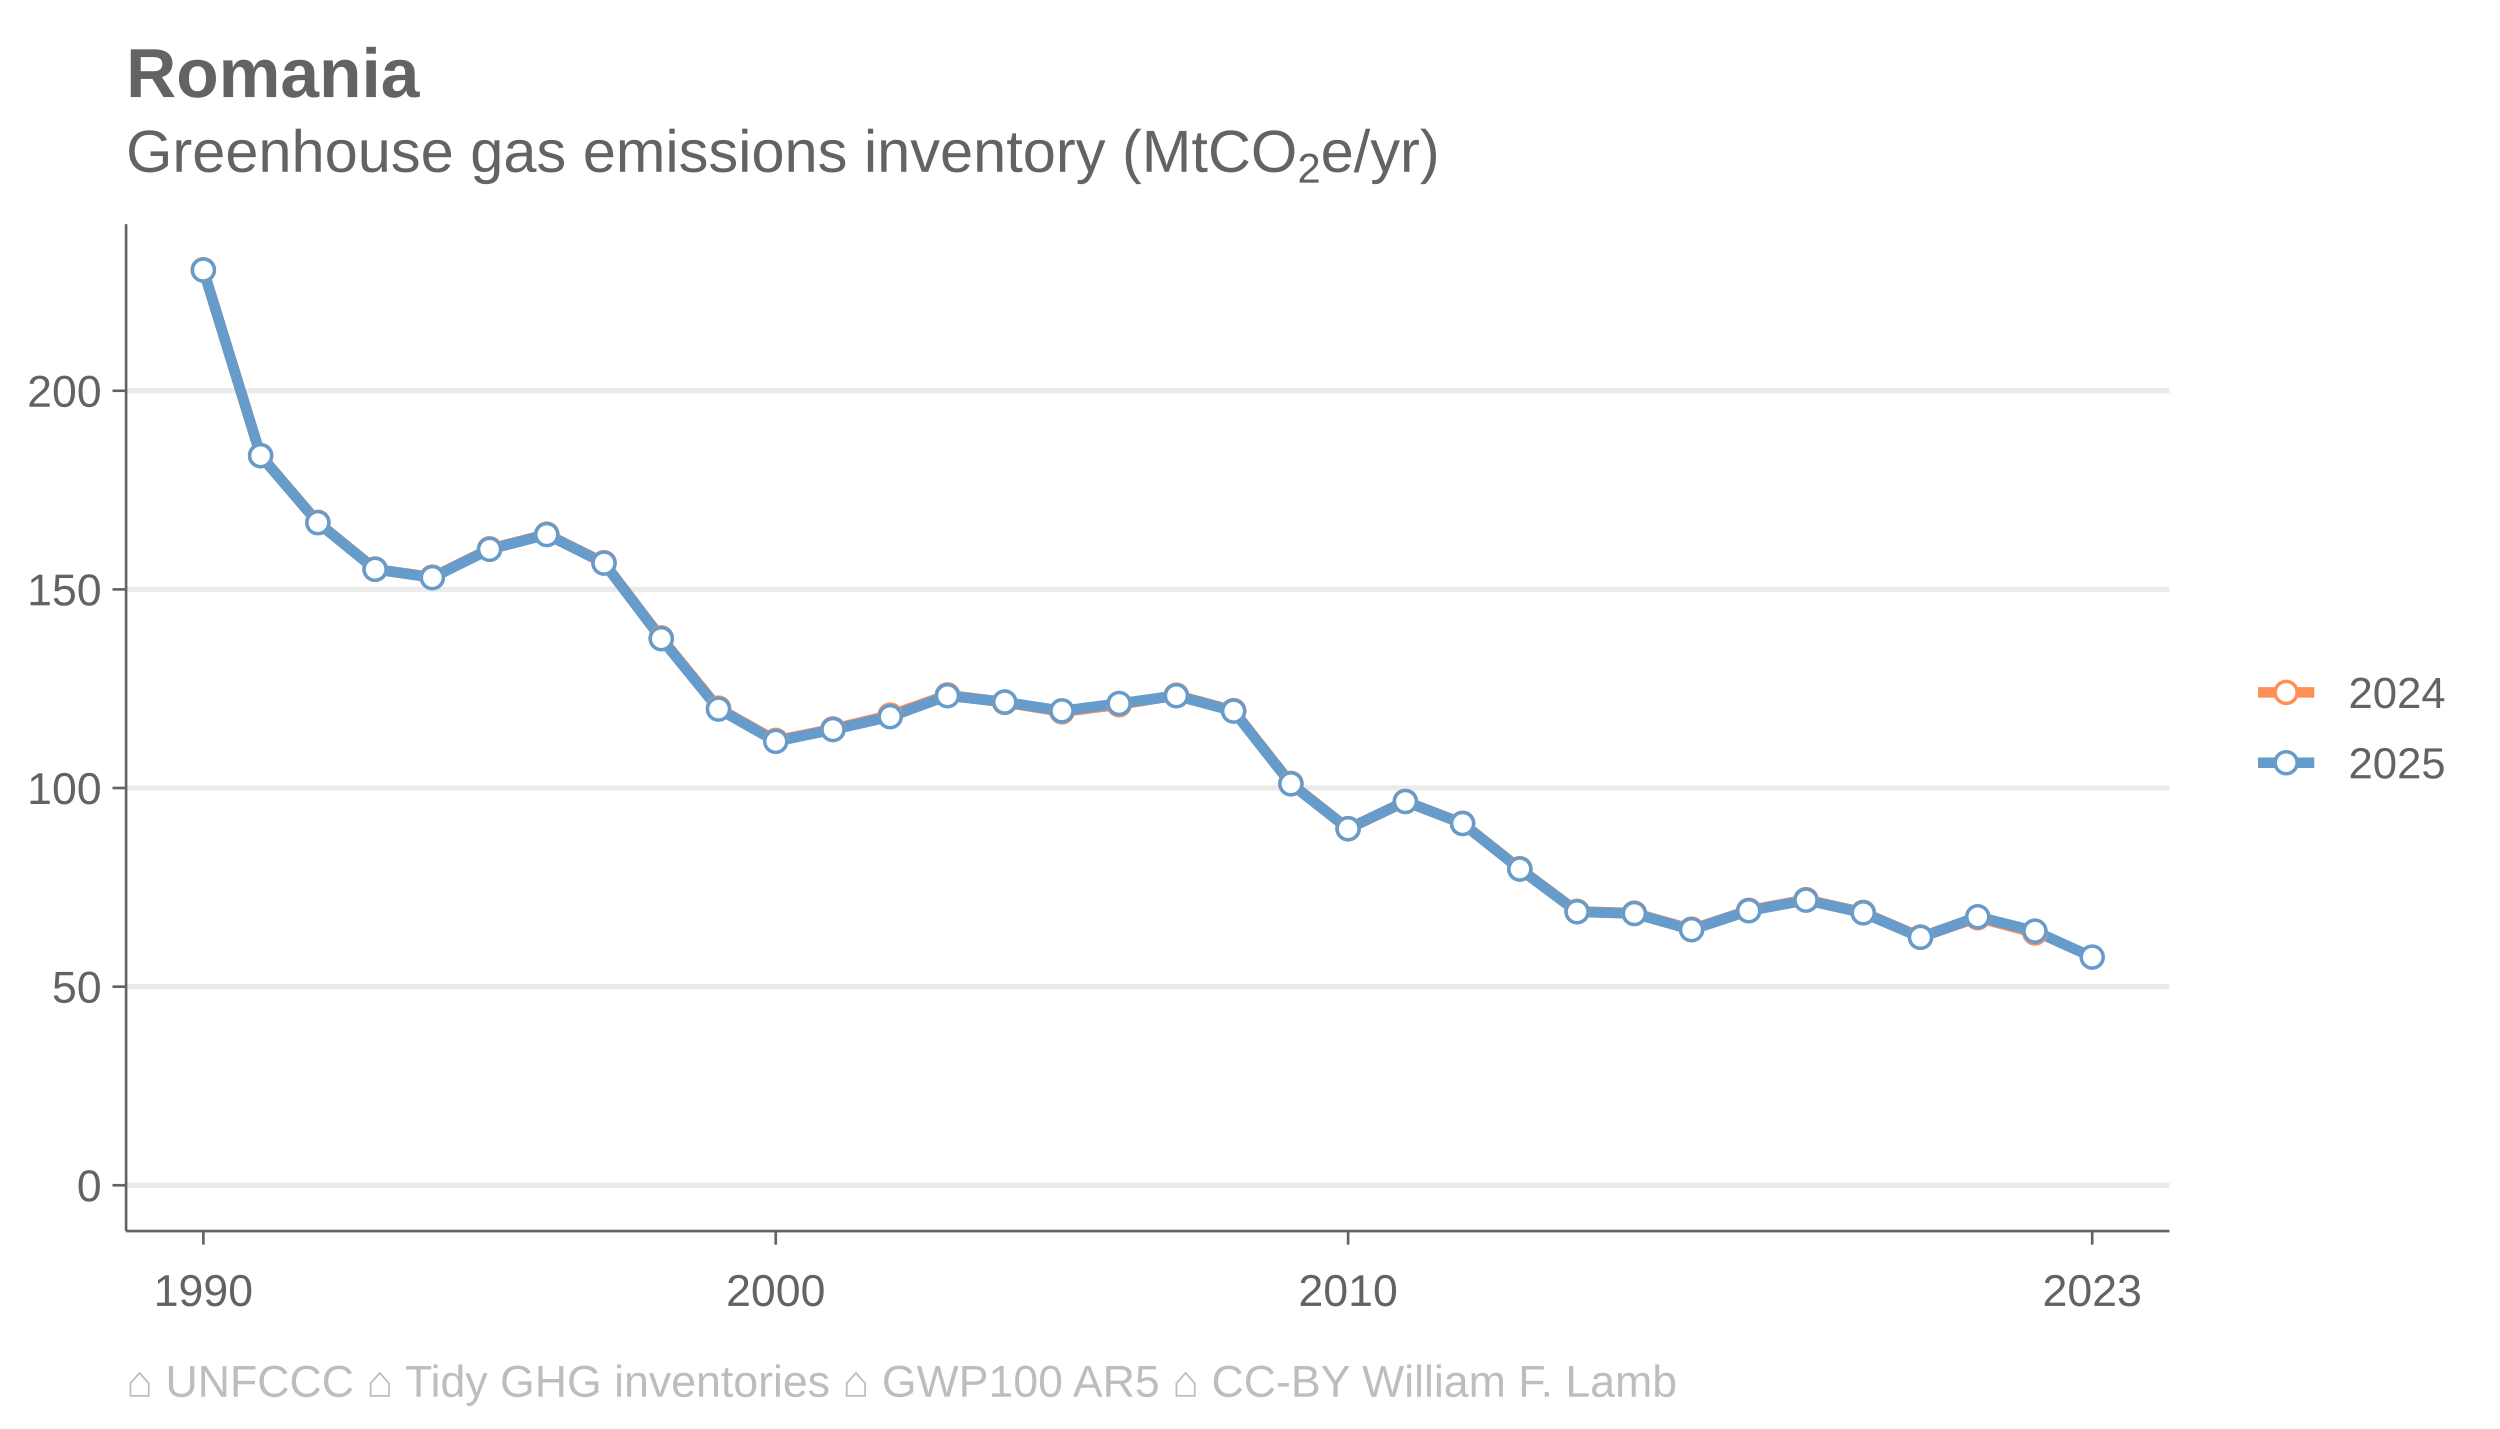
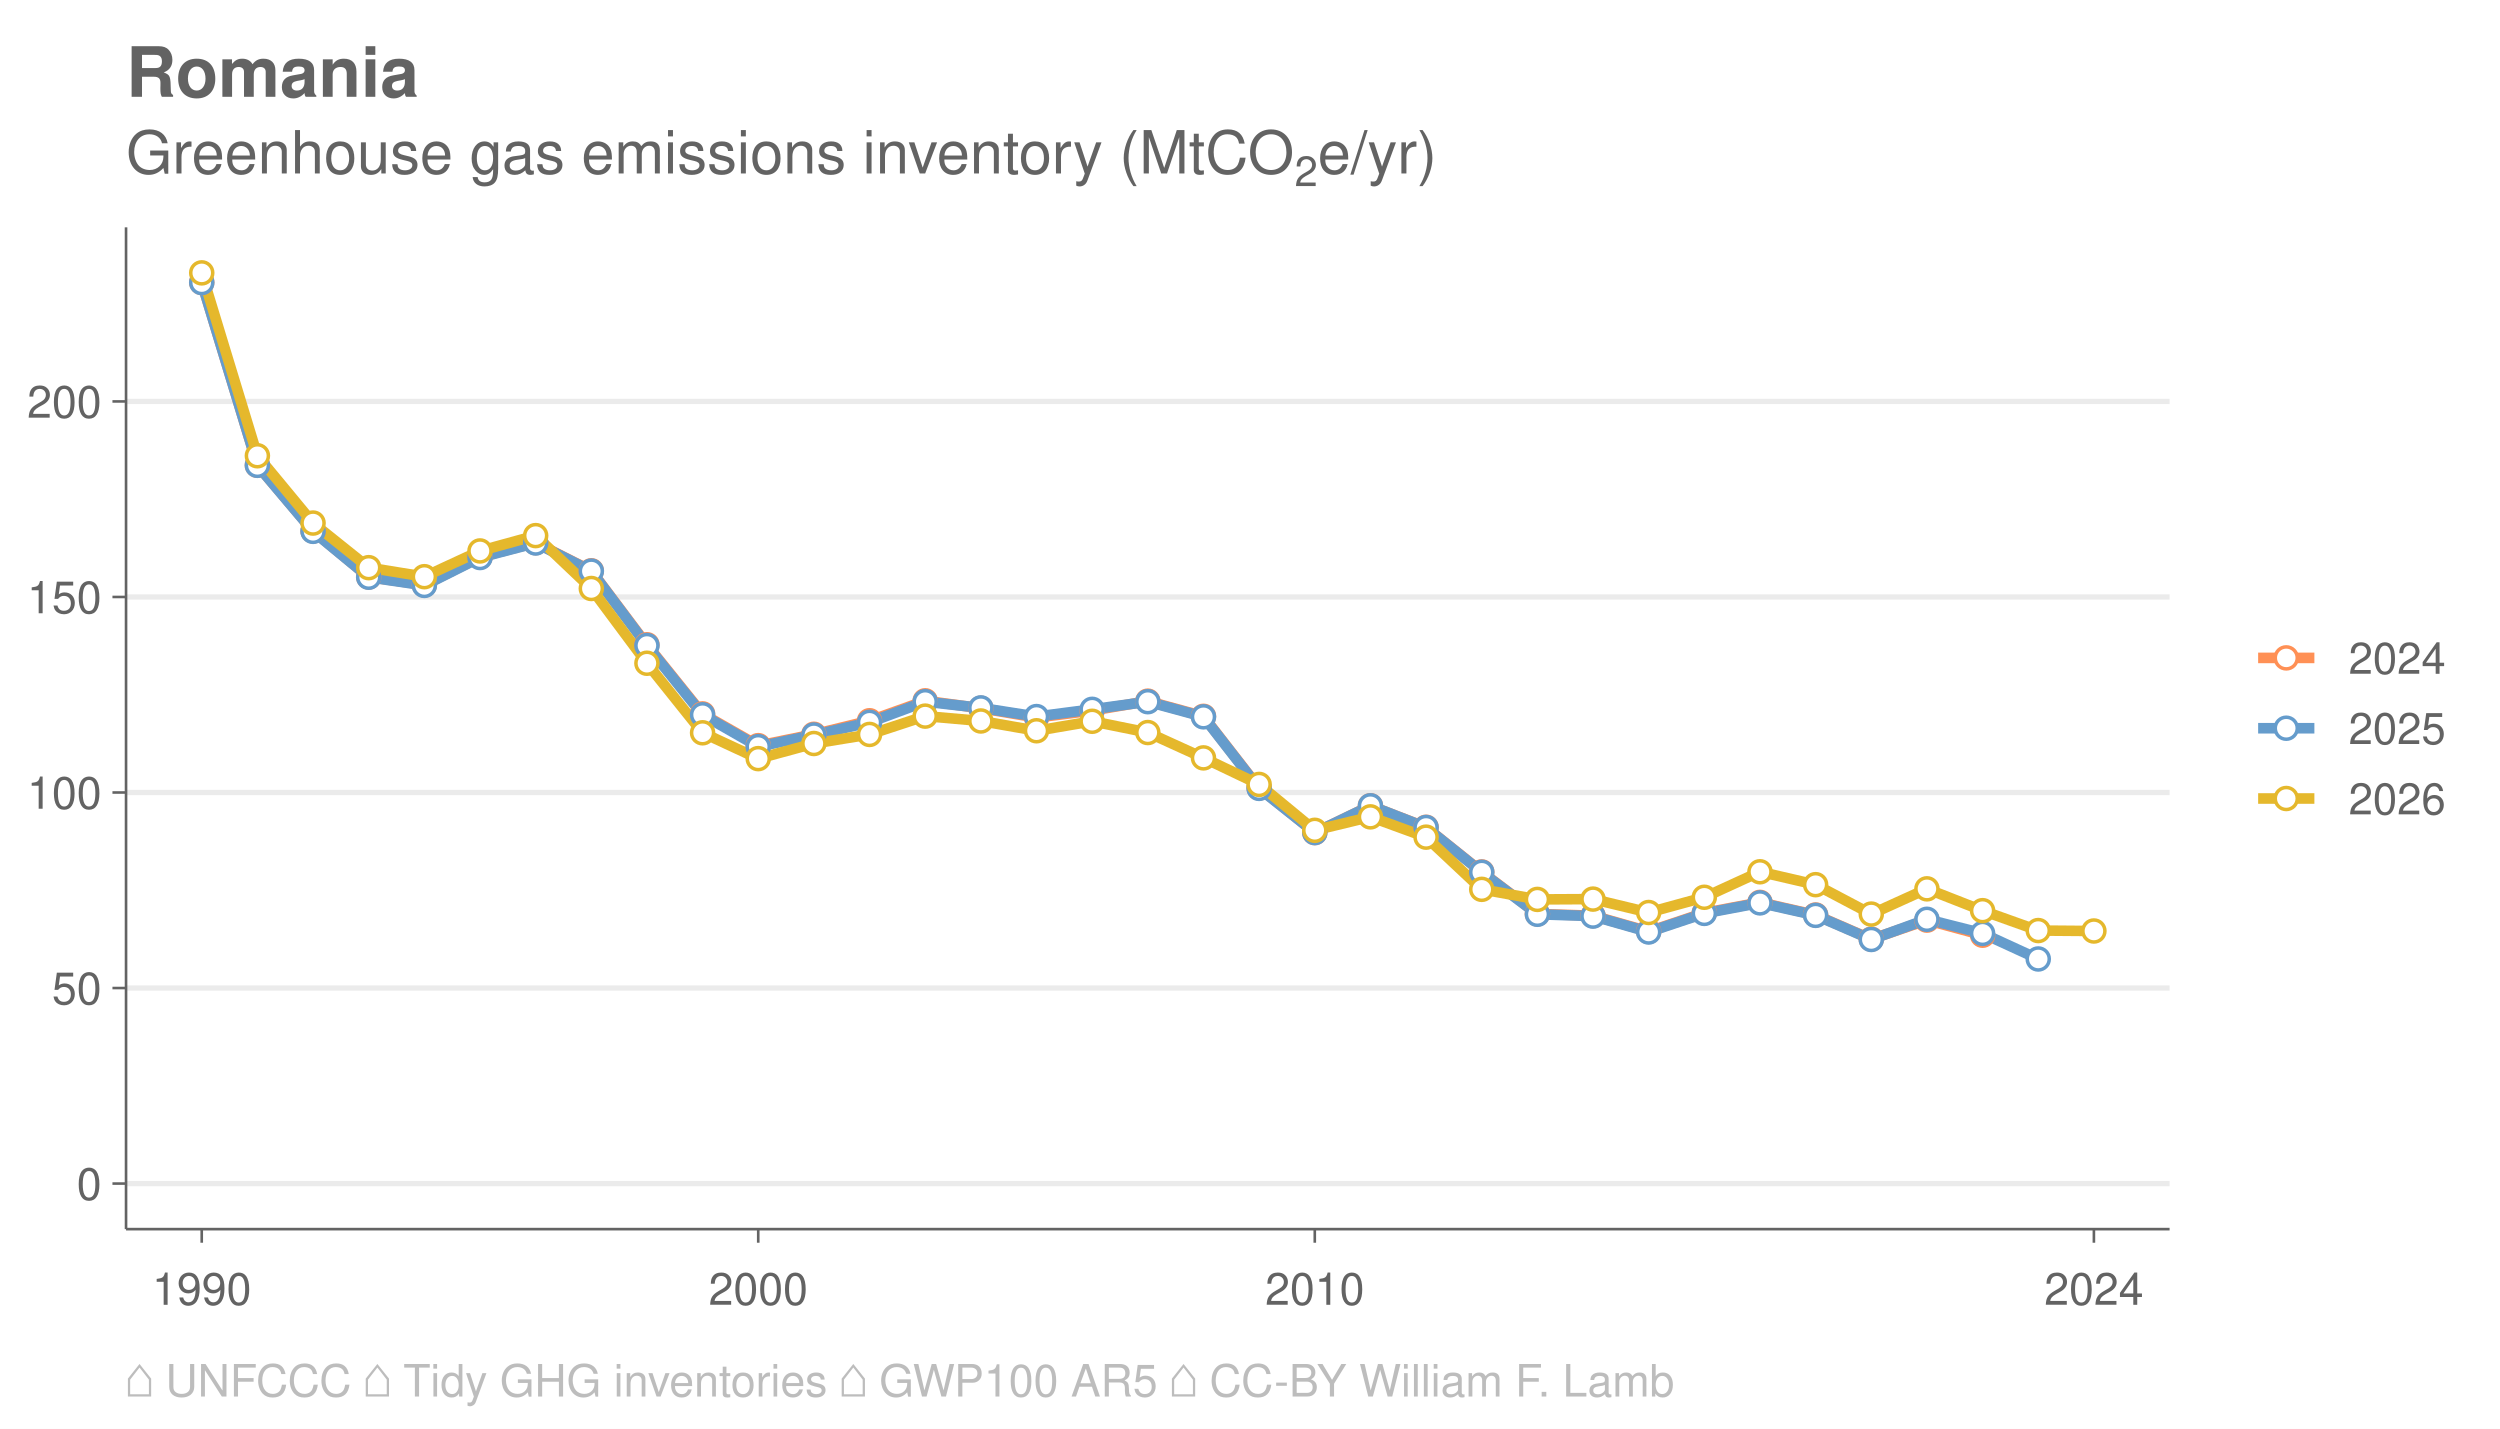
- <svg xmlns="http://www.w3.org/2000/svg" class="svglite" width="504.00pt" height="288.00pt" viewBox="0 0 504.00 288.00">
-   <defs>
-     <style type="text/css">
+ <svg xmlns="http://www.w3.org/2000/svg" width="504.00pt" height="288.00pt" viewBox="0 0 504.00 288.00">
+   <g class="svglite">
+     <defs>
+       <style type="text/css">
    .svglite line, .svglite polyline, .svglite polygon, .svglite path, .svglite rect, .svglite circle {
      fill: none;
      stroke: #000000;
      stroke-linecap: round;
      stroke-linejoin: round;
      stroke-miterlimit: 10.00;
    }
    .svglite text {
      white-space: pre;
    }
+     .svglite g.glyphgroup path {
+       fill: inherit;
+       stroke: none;
+     }
  </style>
-   </defs>
-   <rect width="100%" height="100%" style="stroke: none; fill: #FFFFFF;" />
-   <defs>
-     <clipPath id="cpMC4wMHw1MDQuMDB8MC4wMHwyODguMDA=">
-       <rect x="0.00" y="0.00" width="504.00" height="288.00" />
-     </clipPath>
-   </defs>
-   <g clip-path="url(#cpMC4wMHw1MDQuMDB8MC4wMHwyODguMDA=)">
-     <rect x="0" y="0.00" width="504.00" height="288.00" style="stroke-width: 1.07; stroke: #FFFFFF; fill: #FFFFFF;" />
-   </g>
-   <defs>
-     <clipPath id="cpMjUuNDJ8NDM3LjM3fDQ1LjE5fDI0OC4xOA==">
-       <rect x="25.42" y="45.19" width="411.94" height="202.99" />
-     </clipPath>
-   </defs>
-   <g clip-path="url(#cpMjUuNDJ8NDM3LjM3fDQ1LjE5fDI0OC4xOA==)">
-     <polyline points="25.42,238.95 437.37,238.95 " style="stroke-width: 1.07; stroke: #EBEBEB; stroke-linecap: butt;" />
-     <polyline points="25.42,198.91 437.37,198.91 " style="stroke-width: 1.07; stroke: #EBEBEB; stroke-linecap: butt;" />
-     <polyline points="25.42,158.86 437.37,158.86 " style="stroke-width: 1.07; stroke: #EBEBEB; stroke-linecap: butt;" />
-     <polyline points="25.42,118.82 437.37,118.82 " style="stroke-width: 1.07; stroke: #EBEBEB; stroke-linecap: butt;" />
-     <polyline points="25.42,78.78 437.37,78.78 " style="stroke-width: 1.07; stroke: #EBEBEB; stroke-linecap: butt;" />
-     <polyline points="41.00,54.41 52.54,91.84 64.08,105.31 75.62,114.73 87.16,116.35 98.70,110.64 110.23,107.69 121.77,113.45 133.31,128.60 144.85,142.76 156.39,149.26 167.93,146.94 179.47,144.16 191.01,140.08 202.55,141.60 214.09,143.51 225.62,142.08 237.16,140.15 248.70,143.25 260.24,157.93 271.78,167.07 283.32,161.58 294.86,165.98 306.40,175.13 317.94,183.73 329.48,184.08 341.02,187.32 352.55,183.51 364.09,181.36 375.63,183.94 387.17,188.90 398.71,185.00 410.25,188.09 " style="stroke-width: 2.13; stroke: #FF9055; stroke-linecap: butt;" />
-     <polyline points="41.00,54.43 52.54,91.86 64.08,105.37 75.62,114.77 87.16,116.45 98.70,110.74 110.23,107.77 121.77,113.52 133.31,128.76 144.85,142.95 156.39,149.46 167.93,147.08 179.47,144.49 191.01,140.26 202.55,141.53 214.09,143.31 225.62,141.82 237.16,140.26 248.70,143.36 260.24,158.02 271.78,167.07 283.32,161.58 294.86,166.02 306.40,175.20 317.94,183.81 329.48,184.18 341.02,187.43 352.55,183.61 364.09,181.47 375.63,184.03 387.17,188.97 398.71,184.82 410.25,187.71 421.79,192.95 " style="stroke-width: 2.13; stroke: #659CCC; stroke-linecap: butt;" />
-     <circle cx="41.00" cy="54.41" r="2.22" style="stroke-width: 0.71; stroke: #FF9055; fill: #FFFFFF;" />
-     <circle cx="41.00" cy="54.43" r="2.22" style="stroke-width: 0.71; stroke: #659CCC; fill: #FFFFFF;" />
-     <circle cx="52.54" cy="91.84" r="2.22" style="stroke-width: 0.71; stroke: #FF9055; fill: #FFFFFF;" />
-     <circle cx="52.54" cy="91.86" r="2.22" style="stroke-width: 0.71; stroke: #659CCC; fill: #FFFFFF;" />
-     <circle cx="64.08" cy="105.31" r="2.22" style="stroke-width: 0.71; stroke: #FF9055; fill: #FFFFFF;" />
-     <circle cx="64.08" cy="105.37" r="2.22" style="stroke-width: 0.71; stroke: #659CCC; fill: #FFFFFF;" />
-     <circle cx="75.62" cy="114.73" r="2.22" style="stroke-width: 0.71; stroke: #FF9055; fill: #FFFFFF;" />
-     <circle cx="75.62" cy="114.77" r="2.22" style="stroke-width: 0.71; stroke: #659CCC; fill: #FFFFFF;" />
-     <circle cx="87.16" cy="116.35" r="2.22" style="stroke-width: 0.71; stroke: #FF9055; fill: #FFFFFF;" />
-     <circle cx="87.16" cy="116.45" r="2.22" style="stroke-width: 0.71; stroke: #659CCC; fill: #FFFFFF;" />
-     <circle cx="98.70" cy="110.64" r="2.22" style="stroke-width: 0.71; stroke: #FF9055; fill: #FFFFFF;" />
-     <circle cx="98.70" cy="110.74" r="2.22" style="stroke-width: 0.71; stroke: #659CCC; fill: #FFFFFF;" />
-     <circle cx="110.23" cy="107.69" r="2.22" style="stroke-width: 0.71; stroke: #FF9055; fill: #FFFFFF;" />
-     <circle cx="110.23" cy="107.77" r="2.22" style="stroke-width: 0.71; stroke: #659CCC; fill: #FFFFFF;" />
-     <circle cx="121.77" cy="113.45" r="2.22" style="stroke-width: 0.71; stroke: #FF9055; fill: #FFFFFF;" />
-     <circle cx="121.77" cy="113.52" r="2.22" style="stroke-width: 0.71; stroke: #659CCC; fill: #FFFFFF;" />
-     <circle cx="133.31" cy="128.60" r="2.22" style="stroke-width: 0.71; stroke: #FF9055; fill: #FFFFFF;" />
-     <circle cx="133.31" cy="128.76" r="2.22" style="stroke-width: 0.71; stroke: #659CCC; fill: #FFFFFF;" />
-     <circle cx="144.85" cy="142.76" r="2.22" style="stroke-width: 0.71; stroke: #FF9055; fill: #FFFFFF;" />
-     <circle cx="144.85" cy="142.95" r="2.22" style="stroke-width: 0.71; stroke: #659CCC; fill: #FFFFFF;" />
-     <circle cx="156.39" cy="149.26" r="2.22" style="stroke-width: 0.71; stroke: #FF9055; fill: #FFFFFF;" />
-     <circle cx="156.39" cy="149.46" r="2.22" style="stroke-width: 0.71; stroke: #659CCC; fill: #FFFFFF;" />
-     <circle cx="167.93" cy="146.94" r="2.22" style="stroke-width: 0.71; stroke: #FF9055; fill: #FFFFFF;" />
-     <circle cx="167.93" cy="147.08" r="2.22" style="stroke-width: 0.71; stroke: #659CCC; fill: #FFFFFF;" />
-     <circle cx="179.47" cy="144.16" r="2.22" style="stroke-width: 0.71; stroke: #FF9055; fill: #FFFFFF;" />
-     <circle cx="179.47" cy="144.49" r="2.22" style="stroke-width: 0.71; stroke: #659CCC; fill: #FFFFFF;" />
-     <circle cx="191.01" cy="140.08" r="2.22" style="stroke-width: 0.71; stroke: #FF9055; fill: #FFFFFF;" />
-     <circle cx="191.01" cy="140.26" r="2.22" style="stroke-width: 0.71; stroke: #659CCC; fill: #FFFFFF;" />
-     <circle cx="202.55" cy="141.60" r="2.22" style="stroke-width: 0.71; stroke: #FF9055; fill: #FFFFFF;" />
-     <circle cx="202.55" cy="141.53" r="2.22" style="stroke-width: 0.71; stroke: #659CCC; fill: #FFFFFF;" />
-     <circle cx="214.09" cy="143.51" r="2.22" style="stroke-width: 0.71; stroke: #FF9055; fill: #FFFFFF;" />
-     <circle cx="214.09" cy="143.31" r="2.22" style="stroke-width: 0.71; stroke: #659CCC; fill: #FFFFFF;" />
-     <circle cx="225.62" cy="142.08" r="2.22" style="stroke-width: 0.71; stroke: #FF9055; fill: #FFFFFF;" />
-     <circle cx="225.62" cy="141.82" r="2.22" style="stroke-width: 0.71; stroke: #659CCC; fill: #FFFFFF;" />
-     <circle cx="237.16" cy="140.15" r="2.22" style="stroke-width: 0.71; stroke: #FF9055; fill: #FFFFFF;" />
-     <circle cx="237.16" cy="140.26" r="2.22" style="stroke-width: 0.71; stroke: #659CCC; fill: #FFFFFF;" />
-     <circle cx="248.70" cy="143.25" r="2.22" style="stroke-width: 0.71; stroke: #FF9055; fill: #FFFFFF;" />
-     <circle cx="248.70" cy="143.36" r="2.22" style="stroke-width: 0.71; stroke: #659CCC; fill: #FFFFFF;" />
-     <circle cx="260.24" cy="157.93" r="2.22" style="stroke-width: 0.71; stroke: #FF9055; fill: #FFFFFF;" />
-     <circle cx="260.24" cy="158.02" r="2.22" style="stroke-width: 0.71; stroke: #659CCC; fill: #FFFFFF;" />
-     <circle cx="271.78" cy="167.07" r="2.22" style="stroke-width: 0.71; stroke: #FF9055; fill: #FFFFFF;" />
-     <circle cx="271.78" cy="167.07" r="2.22" style="stroke-width: 0.71; stroke: #659CCC; fill: #FFFFFF;" />
-     <circle cx="283.32" cy="161.58" r="2.22" style="stroke-width: 0.71; stroke: #FF9055; fill: #FFFFFF;" />
-     <circle cx="283.32" cy="161.58" r="2.22" style="stroke-width: 0.71; stroke: #659CCC; fill: #FFFFFF;" />
-     <circle cx="294.86" cy="165.98" r="2.22" style="stroke-width: 0.71; stroke: #FF9055; fill: #FFFFFF;" />
-     <circle cx="294.86" cy="166.02" r="2.22" style="stroke-width: 0.71; stroke: #659CCC; fill: #FFFFFF;" />
-     <circle cx="306.40" cy="175.13" r="2.22" style="stroke-width: 0.71; stroke: #FF9055; fill: #FFFFFF;" />
-     <circle cx="306.40" cy="175.20" r="2.22" style="stroke-width: 0.71; stroke: #659CCC; fill: #FFFFFF;" />
-     <circle cx="317.94" cy="183.73" r="2.22" style="stroke-width: 0.71; stroke: #FF9055; fill: #FFFFFF;" />
-     <circle cx="317.94" cy="183.81" r="2.22" style="stroke-width: 0.71; stroke: #659CCC; fill: #FFFFFF;" />
-     <circle cx="329.48" cy="184.08" r="2.22" style="stroke-width: 0.71; stroke: #FF9055; fill: #FFFFFF;" />
-     <circle cx="329.48" cy="184.18" r="2.22" style="stroke-width: 0.71; stroke: #659CCC; fill: #FFFFFF;" />
-     <circle cx="341.02" cy="187.32" r="2.22" style="stroke-width: 0.71; stroke: #FF9055; fill: #FFFFFF;" />
-     <circle cx="341.02" cy="187.43" r="2.22" style="stroke-width: 0.71; stroke: #659CCC; fill: #FFFFFF;" />
-     <circle cx="352.55" cy="183.51" r="2.22" style="stroke-width: 0.71; stroke: #FF9055; fill: #FFFFFF;" />
-     <circle cx="352.55" cy="183.61" r="2.22" style="stroke-width: 0.71; stroke: #659CCC; fill: #FFFFFF;" />
-     <circle cx="364.09" cy="181.36" r="2.22" style="stroke-width: 0.71; stroke: #FF9055; fill: #FFFFFF;" />
-     <circle cx="364.09" cy="181.47" r="2.22" style="stroke-width: 0.71; stroke: #659CCC; fill: #FFFFFF;" />
-     <circle cx="375.63" cy="183.94" r="2.22" style="stroke-width: 0.71; stroke: #FF9055; fill: #FFFFFF;" />
-     <circle cx="375.63" cy="184.03" r="2.22" style="stroke-width: 0.71; stroke: #659CCC; fill: #FFFFFF;" />
-     <circle cx="387.17" cy="188.90" r="2.22" style="stroke-width: 0.71; stroke: #FF9055; fill: #FFFFFF;" />
-     <circle cx="387.17" cy="188.97" r="2.22" style="stroke-width: 0.71; stroke: #659CCC; fill: #FFFFFF;" />
-     <circle cx="398.71" cy="185.00" r="2.22" style="stroke-width: 0.71; stroke: #FF9055; fill: #FFFFFF;" />
-     <circle cx="398.71" cy="184.82" r="2.22" style="stroke-width: 0.71; stroke: #659CCC; fill: #FFFFFF;" />
-     <circle cx="410.25" cy="188.09" r="2.22" style="stroke-width: 0.71; stroke: #FF9055; fill: #FFFFFF;" />
-     <circle cx="410.25" cy="187.71" r="2.22" style="stroke-width: 0.71; stroke: #659CCC; fill: #FFFFFF;" />
-     <circle cx="421.79" cy="192.95" r="2.22" style="stroke-width: 0.71; stroke: #659CCC; fill: #FFFFFF;" />
-   </g>
-   <g clip-path="url(#cpMC4wMHw1MDQuMDB8MC4wMHwyODguMDA=)">
-     <polyline points="25.42,248.18 25.42,45.19 " style="stroke-width: 0.53; stroke: #636363; stroke-linecap: butt;" />
-     <text x="20.49" y="242.17" text-anchor="end" style="font-size: 9.00px;fill: #636363; font-family: &quot;Arial&quot;;" textLength="5.00px" lengthAdjust="spacingAndGlyphs">0</text>
-     <text x="20.49" y="202.13" text-anchor="end" style="font-size: 9.00px;fill: #636363; font-family: &quot;Arial&quot;;" textLength="10.01px" lengthAdjust="spacingAndGlyphs">50</text>
-     <text x="20.49" y="162.08" text-anchor="end" style="font-size: 9.00px;fill: #636363; font-family: &quot;Arial&quot;;" textLength="15.01px" lengthAdjust="spacingAndGlyphs">100</text>
-     <text x="20.49" y="122.04" text-anchor="end" style="font-size: 9.00px;fill: #636363; font-family: &quot;Arial&quot;;" textLength="15.01px" lengthAdjust="spacingAndGlyphs">150</text>
-     <text x="20.49" y="82.00" text-anchor="end" style="font-size: 9.00px;fill: #636363; font-family: &quot;Arial&quot;;" textLength="15.01px" lengthAdjust="spacingAndGlyphs">200</text>
-     <polyline points="22.68,238.95 25.42,238.95 " style="stroke-width: 0.53; stroke: #636363; stroke-linecap: butt;" />
-     <polyline points="22.68,198.91 25.42,198.91 " style="stroke-width: 0.53; stroke: #636363; stroke-linecap: butt;" />
-     <polyline points="22.68,158.86 25.42,158.86 " style="stroke-width: 0.53; stroke: #636363; stroke-linecap: butt;" />
-     <polyline points="22.68,118.82 25.42,118.82 " style="stroke-width: 0.53; stroke: #636363; stroke-linecap: butt;" />
-     <polyline points="22.68,78.78 25.42,78.78 " style="stroke-width: 0.53; stroke: #636363; stroke-linecap: butt;" />
-     <polyline points="25.42,248.18 437.37,248.18 " style="stroke-width: 0.53; stroke: #636363; stroke-linecap: butt;" />
-     <polyline points="41.00,250.92 41.00,248.18 " style="stroke-width: 0.53; stroke: #636363; stroke-linecap: butt;" />
-     <polyline points="156.39,250.92 156.39,248.18 " style="stroke-width: 0.53; stroke: #636363; stroke-linecap: butt;" />
-     <polyline points="271.78,250.92 271.78,248.18 " style="stroke-width: 0.53; stroke: #636363; stroke-linecap: butt;" />
-     <polyline points="421.79,250.92 421.79,248.18 " style="stroke-width: 0.53; stroke: #636363; stroke-linecap: butt;" />
-     <text x="41.00" y="263.28" text-anchor="middle" style="font-size: 9.00px;fill: #636363; font-family: &quot;Arial&quot;;" textLength="20.02px" lengthAdjust="spacingAndGlyphs">1990</text>
-     <text x="156.39" y="263.28" text-anchor="middle" style="font-size: 9.00px;fill: #636363; font-family: &quot;Arial&quot;;" textLength="20.02px" lengthAdjust="spacingAndGlyphs">2000</text>
-     <text x="271.78" y="263.28" text-anchor="middle" style="font-size: 9.00px;fill: #636363; font-family: &quot;Arial&quot;;" textLength="20.02px" lengthAdjust="spacingAndGlyphs">2010</text>
-     <text x="421.79" y="263.28" text-anchor="middle" style="font-size: 9.00px;fill: #636363; font-family: &quot;Arial&quot;;" textLength="20.02px" lengthAdjust="spacingAndGlyphs">2023</text>
-     <rect x="448.32" y="127.03" width="50.20" height="39.31" style="stroke-width: 1.07; stroke: none; fill: #FFFFFF;" />
-     <line x1="455.22" y1="139.59" x2="466.56" y2="139.59" style="stroke-width: 2.13; stroke: #FF9055; stroke-linecap: butt;" />
-     <circle cx="460.89" cy="139.59" r="2.22" style="stroke-width: 0.71; stroke: #FF9055; fill: #FFFFFF;" />
-     <line x1="455.22" y1="153.77" x2="466.56" y2="153.77" style="stroke-width: 2.13; stroke: #659CCC; stroke-linecap: butt;" />
-     <circle cx="460.89" cy="153.77" r="2.22" style="stroke-width: 0.71; stroke: #659CCC; fill: #FFFFFF;" />
-     <text x="473.46" y="142.74" style="font-size: 8.80px;fill: #636363; font-family: &quot;Arial&quot;;" textLength="19.58px" lengthAdjust="spacingAndGlyphs">2024</text>
-     <text x="473.46" y="156.92" style="font-size: 8.80px;fill: #636363; font-family: &quot;Arial&quot;;" textLength="19.58px" lengthAdjust="spacingAndGlyphs">2025</text>
-     <text x="25.42" y="34.64" style="font-size: 12.00px;fill: #636363; font-family: &quot;Arial&quot;;" textLength="236.15px" lengthAdjust="spacingAndGlyphs">Greenhouse gas emissions inventory (MtCO</text>
-     <text x="261.58" y="36.82" style="font-size: 8.40px;fill: #636363; font-family: &quot;Arial&quot;;" textLength="4.67px" lengthAdjust="spacingAndGlyphs">2</text>
-     <text x="266.24" y="34.64" style="font-size: 12.00px;fill: #636363; font-family: &quot;Arial&quot;;" textLength="24.00px" lengthAdjust="spacingAndGlyphs">e/yr)</text>
-     <text x="25.42" y="19.57" style="font-size: 14.00px; font-weight: bold;fill: #636363; font-family: &quot;Arial&quot;;" textLength="59.10px" lengthAdjust="spacingAndGlyphs">Romania</text>
-     <text x="25.42" y="281.58" style="font-size: 9.00px;fill: #BDBDBD; font-family: &quot;Arial&quot;;" textLength="327.62px" lengthAdjust="spacingAndGlyphs">⌂ UNFCCC   ⌂ Tidy GHG inventories   ⌂ GWP100 AR5   ⌂ CC-BY William F. Lamb</text>
+     </defs>
+     <rect width="100%" height="100%" style="stroke: none; fill: #FFFFFF;" />
+     <defs>
+       <clipPath id="cpMC4wMHw1MDQuMDB8MC4wMHwyODguMDA=">
+         <rect x="0.00" y="0.00" width="504.00" height="288.00" />
+       </clipPath>
+     </defs>
+     <g clip-path="url(#cpMC4wMHw1MDQuMDB8MC4wMHwyODguMDA=)">
+       <rect x="0" y="0.00" width="504.00" height="288.00" style="stroke-width: 1.07; stroke: #FFFFFF; fill: #FFFFFF;" />
+     </g>
+     <defs>
+       <clipPath id="cpMjUuNDF8NDM3LjM5fDQ1LjgzfDI0Ny43OQ==">
+         <rect x="25.41" y="45.83" width="411.98" height="201.96" />
+       </clipPath>
+     </defs>
+     <g clip-path="url(#cpMjUuNDF8NDM3LjM5fDQ1LjgzfDI0Ny43OQ==)">
+       <polyline points="25.41,238.61 437.39,238.61 " style="stroke-width: 1.07; stroke: #EBEBEB; stroke-linecap: butt;" />
+       <polyline points="25.41,199.19 437.39,199.19 " style="stroke-width: 1.07; stroke: #EBEBEB; stroke-linecap: butt;" />
+       <polyline points="25.41,159.77 437.39,159.77 " style="stroke-width: 1.07; stroke: #EBEBEB; stroke-linecap: butt;" />
+       <polyline points="25.41,120.35 437.39,120.35 " style="stroke-width: 1.07; stroke: #EBEBEB; stroke-linecap: butt;" />
+       <polyline points="25.41,80.93 437.39,80.93 " style="stroke-width: 1.07; stroke: #EBEBEB; stroke-linecap: butt;" />
+       <polyline points="40.67,56.95 51.89,93.80 63.11,107.05 74.33,116.33 85.55,117.93 96.77,112.30 107.99,109.40 119.21,115.07 130.42,129.98 141.64,143.92 152.86,150.32 164.08,148.03 175.30,145.30 186.52,141.28 197.74,142.78 208.96,144.66 220.18,143.25 231.40,141.35 242.62,144.41 253.84,158.85 265.06,167.85 276.28,162.44 287.50,166.78 298.72,175.78 309.94,184.25 321.15,184.60 332.37,187.79 343.59,184.03 354.81,181.92 366.03,184.46 377.25,189.34 388.47,185.50 399.69,188.54 " style="stroke-width: 2.13; stroke: #FF9055; stroke-linecap: butt;" />
+       <polyline points="40.67,56.97 51.89,93.81 63.11,107.12 74.33,116.37 85.55,118.02 96.77,112.40 107.99,109.47 119.21,115.14 130.42,130.14 141.64,144.10 152.86,150.52 164.08,148.18 175.30,145.62 186.52,141.46 197.74,142.71 208.96,144.46 220.18,143.00 231.40,141.46 242.62,144.51 253.84,158.94 265.06,167.85 276.28,162.45 287.50,166.82 298.72,175.85 309.94,184.32 321.15,184.69 332.37,187.89 343.59,184.14 354.81,182.02 366.03,184.54 377.25,189.40 388.47,185.33 399.69,188.17 410.91,193.33 " style="stroke-width: 2.13; stroke: #659CCC; stroke-linecap: butt;" />
+       <polyline points="40.67,55.01 51.89,91.88 63.11,105.45 74.33,114.44 85.55,116.26 96.77,111.07 107.99,107.98 119.21,118.64 130.42,133.71 141.64,147.73 152.86,152.94 164.08,149.89 175.30,148.06 186.52,144.37 197.74,145.35 208.96,147.32 220.18,145.41 231.40,147.68 242.62,152.79 253.84,158.14 265.06,167.39 276.28,164.68 287.50,168.77 298.72,179.29 309.94,181.32 321.15,181.26 332.37,183.96 343.59,180.89 354.81,175.75 366.03,178.35 377.25,184.28 388.47,179.19 399.69,183.59 410.91,187.60 422.13,187.69 " style="stroke-width: 2.13; stroke: #E5B82C; stroke-linecap: butt;" />
+       <circle cx="40.67" cy="56.95" r="2.22" style="stroke-width: 0.71; stroke: #FF9055; fill: #FFFFFF;" />
+       <circle cx="40.67" cy="56.97" r="2.22" style="stroke-width: 0.71; stroke: #659CCC; fill: #FFFFFF;" />
+       <circle cx="40.67" cy="55.01" r="2.22" style="stroke-width: 0.71; stroke: #E5B82C; fill: #FFFFFF;" />
+       <circle cx="51.89" cy="93.80" r="2.22" style="stroke-width: 0.71; stroke: #FF9055; fill: #FFFFFF;" />
+       <circle cx="51.89" cy="93.81" r="2.22" style="stroke-width: 0.71; stroke: #659CCC; fill: #FFFFFF;" />
+       <circle cx="51.89" cy="91.88" r="2.22" style="stroke-width: 0.71; stroke: #E5B82C; fill: #FFFFFF;" />
+       <circle cx="63.11" cy="107.05" r="2.22" style="stroke-width: 0.71; stroke: #FF9055; fill: #FFFFFF;" />
+       <circle cx="63.11" cy="107.12" r="2.22" style="stroke-width: 0.71; stroke: #659CCC; fill: #FFFFFF;" />
+       <circle cx="63.11" cy="105.45" r="2.22" style="stroke-width: 0.71; stroke: #E5B82C; fill: #FFFFFF;" />
+       <circle cx="74.33" cy="116.33" r="2.22" style="stroke-width: 0.71; stroke: #FF9055; fill: #FFFFFF;" />
+       <circle cx="74.33" cy="116.37" r="2.22" style="stroke-width: 0.71; stroke: #659CCC; fill: #FFFFFF;" />
+       <circle cx="74.33" cy="114.44" r="2.22" style="stroke-width: 0.71; stroke: #E5B82C; fill: #FFFFFF;" />
+       <circle cx="85.55" cy="117.93" r="2.22" style="stroke-width: 0.71; stroke: #FF9055; fill: #FFFFFF;" />
+       <circle cx="85.55" cy="118.02" r="2.22" style="stroke-width: 0.71; stroke: #659CCC; fill: #FFFFFF;" />
+       <circle cx="85.55" cy="116.26" r="2.22" style="stroke-width: 0.71; stroke: #E5B82C; fill: #FFFFFF;" />
+       <circle cx="96.77" cy="112.30" r="2.22" style="stroke-width: 0.71; stroke: #FF9055; fill: #FFFFFF;" />
+       <circle cx="96.77" cy="112.40" r="2.22" style="stroke-width: 0.71; stroke: #659CCC; fill: #FFFFFF;" />
+       <circle cx="96.77" cy="111.07" r="2.22" style="stroke-width: 0.71; stroke: #E5B82C; fill: #FFFFFF;" />
+       <circle cx="107.99" cy="109.40" r="2.22" style="stroke-width: 0.71; stroke: #FF9055; fill: #FFFFFF;" />
+       <circle cx="107.99" cy="109.47" r="2.22" style="stroke-width: 0.71; stroke: #659CCC; fill: #FFFFFF;" />
+       <circle cx="107.99" cy="107.98" r="2.22" style="stroke-width: 0.71; stroke: #E5B82C; fill: #FFFFFF;" />
+       <circle cx="119.21" cy="115.07" r="2.22" style="stroke-width: 0.71; stroke: #FF9055; fill: #FFFFFF;" />
+       <circle cx="119.21" cy="115.14" r="2.22" style="stroke-width: 0.71; stroke: #659CCC; fill: #FFFFFF;" />
+       <circle cx="119.21" cy="118.64" r="2.22" style="stroke-width: 0.71; stroke: #E5B82C; fill: #FFFFFF;" />
+       <circle cx="130.42" cy="129.98" r="2.22" style="stroke-width: 0.71; stroke: #FF9055; fill: #FFFFFF;" />
+       <circle cx="130.42" cy="130.14" r="2.22" style="stroke-width: 0.71; stroke: #659CCC; fill: #FFFFFF;" />
+       <circle cx="130.42" cy="133.71" r="2.22" style="stroke-width: 0.71; stroke: #E5B82C; fill: #FFFFFF;" />
+       <circle cx="141.64" cy="143.92" r="2.22" style="stroke-width: 0.71; stroke: #FF9055; fill: #FFFFFF;" />
+       <circle cx="141.64" cy="144.10" r="2.22" style="stroke-width: 0.71; stroke: #659CCC; fill: #FFFFFF;" />
+       <circle cx="141.64" cy="147.73" r="2.22" style="stroke-width: 0.71; stroke: #E5B82C; fill: #FFFFFF;" />
+       <circle cx="152.86" cy="150.32" r="2.22" style="stroke-width: 0.71; stroke: #FF9055; fill: #FFFFFF;" />
+       <circle cx="152.86" cy="150.52" r="2.22" style="stroke-width: 0.71; stroke: #659CCC; fill: #FFFFFF;" />
+       <circle cx="152.86" cy="152.94" r="2.22" style="stroke-width: 0.71; stroke: #E5B82C; fill: #FFFFFF;" />
+       <circle cx="164.08" cy="148.03" r="2.22" style="stroke-width: 0.71; stroke: #FF9055; fill: #FFFFFF;" />
+       <circle cx="164.08" cy="148.18" r="2.22" style="stroke-width: 0.71; stroke: #659CCC; fill: #FFFFFF;" />
+       <circle cx="164.08" cy="149.89" r="2.22" style="stroke-width: 0.71; stroke: #E5B82C; fill: #FFFFFF;" />
+       <circle cx="175.30" cy="145.30" r="2.22" style="stroke-width: 0.71; stroke: #FF9055; fill: #FFFFFF;" />
+       <circle cx="175.30" cy="145.62" r="2.22" style="stroke-width: 0.71; stroke: #659CCC; fill: #FFFFFF;" />
+       <circle cx="175.30" cy="148.06" r="2.22" style="stroke-width: 0.71; stroke: #E5B82C; fill: #FFFFFF;" />
+       <circle cx="186.52" cy="141.28" r="2.22" style="stroke-width: 0.71; stroke: #FF9055; fill: #FFFFFF;" />
+       <circle cx="186.52" cy="141.46" r="2.22" style="stroke-width: 0.71; stroke: #659CCC; fill: #FFFFFF;" />
+       <circle cx="186.52" cy="144.37" r="2.22" style="stroke-width: 0.71; stroke: #E5B82C; fill: #FFFFFF;" />
+       <circle cx="197.74" cy="142.78" r="2.22" style="stroke-width: 0.71; stroke: #FF9055; fill: #FFFFFF;" />
+       <circle cx="197.74" cy="142.71" r="2.22" style="stroke-width: 0.71; stroke: #659CCC; fill: #FFFFFF;" />
+       <circle cx="197.74" cy="145.35" r="2.22" style="stroke-width: 0.71; stroke: #E5B82C; fill: #FFFFFF;" />
+       <circle cx="208.96" cy="144.66" r="2.22" style="stroke-width: 0.71; stroke: #FF9055; fill: #FFFFFF;" />
+       <circle cx="208.96" cy="144.46" r="2.22" style="stroke-width: 0.71; stroke: #659CCC; fill: #FFFFFF;" />
+       <circle cx="208.96" cy="147.32" r="2.22" style="stroke-width: 0.71; stroke: #E5B82C; fill: #FFFFFF;" />
+       <circle cx="220.18" cy="143.25" r="2.22" style="stroke-width: 0.71; stroke: #FF9055; fill: #FFFFFF;" />
+       <circle cx="220.18" cy="143.00" r="2.22" style="stroke-width: 0.71; stroke: #659CCC; fill: #FFFFFF;" />
+       <circle cx="220.18" cy="145.41" r="2.22" style="stroke-width: 0.71; stroke: #E5B82C; fill: #FFFFFF;" />
+       <circle cx="231.40" cy="141.35" r="2.22" style="stroke-width: 0.71; stroke: #FF9055; fill: #FFFFFF;" />
+       <circle cx="231.40" cy="141.46" r="2.22" style="stroke-width: 0.71; stroke: #659CCC; fill: #FFFFFF;" />
+       <circle cx="231.40" cy="147.68" r="2.22" style="stroke-width: 0.71; stroke: #E5B82C; fill: #FFFFFF;" />
+       <circle cx="242.62" cy="144.41" r="2.22" style="stroke-width: 0.71; stroke: #FF9055; fill: #FFFFFF;" />
+       <circle cx="242.62" cy="144.51" r="2.22" style="stroke-width: 0.71; stroke: #659CCC; fill: #FFFFFF;" />
+       <circle cx="242.62" cy="152.79" r="2.22" style="stroke-width: 0.71; stroke: #E5B82C; fill: #FFFFFF;" />
+       <circle cx="253.84" cy="158.85" r="2.22" style="stroke-width: 0.71; stroke: #FF9055; fill: #FFFFFF;" />
+       <circle cx="253.84" cy="158.94" r="2.22" style="stroke-width: 0.71; stroke: #659CCC; fill: #FFFFFF;" />
+       <circle cx="253.84" cy="158.14" r="2.22" style="stroke-width: 0.71; stroke: #E5B82C; fill: #FFFFFF;" />
+       <circle cx="265.06" cy="167.85" r="2.22" style="stroke-width: 0.71; stroke: #FF9055; fill: #FFFFFF;" />
+       <circle cx="265.06" cy="167.85" r="2.22" style="stroke-width: 0.71; stroke: #659CCC; fill: #FFFFFF;" />
+       <circle cx="265.06" cy="167.39" r="2.22" style="stroke-width: 0.71; stroke: #E5B82C; fill: #FFFFFF;" />
+       <circle cx="276.28" cy="162.44" r="2.22" style="stroke-width: 0.71; stroke: #FF9055; fill: #FFFFFF;" />
+       <circle cx="276.28" cy="162.45" r="2.22" style="stroke-width: 0.71; stroke: #659CCC; fill: #FFFFFF;" />
+       <circle cx="276.28" cy="164.68" r="2.22" style="stroke-width: 0.71; stroke: #E5B82C; fill: #FFFFFF;" />
+       <circle cx="287.50" cy="166.78" r="2.22" style="stroke-width: 0.71; stroke: #FF9055; fill: #FFFFFF;" />
+       <circle cx="287.50" cy="166.82" r="2.22" style="stroke-width: 0.71; stroke: #659CCC; fill: #FFFFFF;" />
+       <circle cx="287.50" cy="168.77" r="2.22" style="stroke-width: 0.71; stroke: #E5B82C; fill: #FFFFFF;" />
+       <circle cx="298.72" cy="175.78" r="2.22" style="stroke-width: 0.71; stroke: #FF9055; fill: #FFFFFF;" />
+       <circle cx="298.72" cy="175.85" r="2.22" style="stroke-width: 0.71; stroke: #659CCC; fill: #FFFFFF;" />
+       <circle cx="298.72" cy="179.29" r="2.22" style="stroke-width: 0.71; stroke: #E5B82C; fill: #FFFFFF;" />
+       <circle cx="309.94" cy="184.25" r="2.22" style="stroke-width: 0.71; stroke: #FF9055; fill: #FFFFFF;" />
+       <circle cx="309.94" cy="184.32" r="2.22" style="stroke-width: 0.71; stroke: #659CCC; fill: #FFFFFF;" />
+       <circle cx="309.94" cy="181.32" r="2.22" style="stroke-width: 0.71; stroke: #E5B82C; fill: #FFFFFF;" />
+       <circle cx="321.15" cy="184.60" r="2.22" style="stroke-width: 0.71; stroke: #FF9055; fill: #FFFFFF;" />
+       <circle cx="321.15" cy="184.69" r="2.22" style="stroke-width: 0.71; stroke: #659CCC; fill: #FFFFFF;" />
+       <circle cx="321.15" cy="181.26" r="2.22" style="stroke-width: 0.71; stroke: #E5B82C; fill: #FFFFFF;" />
+       <circle cx="332.37" cy="187.79" r="2.22" style="stroke-width: 0.71; stroke: #FF9055; fill: #FFFFFF;" />
+       <circle cx="332.37" cy="187.89" r="2.22" style="stroke-width: 0.71; stroke: #659CCC; fill: #FFFFFF;" />
+       <circle cx="332.37" cy="183.96" r="2.22" style="stroke-width: 0.71; stroke: #E5B82C; fill: #FFFFFF;" />
+       <circle cx="343.59" cy="184.03" r="2.22" style="stroke-width: 0.71; stroke: #FF9055; fill: #FFFFFF;" />
+       <circle cx="343.59" cy="184.14" r="2.22" style="stroke-width: 0.71; stroke: #659CCC; fill: #FFFFFF;" />
+       <circle cx="343.59" cy="180.89" r="2.22" style="stroke-width: 0.71; stroke: #E5B82C; fill: #FFFFFF;" />
+       <circle cx="354.81" cy="181.92" r="2.22" style="stroke-width: 0.71; stroke: #FF9055; fill: #FFFFFF;" />
+       <circle cx="354.81" cy="182.02" r="2.22" style="stroke-width: 0.71; stroke: #659CCC; fill: #FFFFFF;" />
+       <circle cx="354.81" cy="175.75" r="2.22" style="stroke-width: 0.71; stroke: #E5B82C; fill: #FFFFFF;" />
+       <circle cx="366.03" cy="184.46" r="2.22" style="stroke-width: 0.71; stroke: #FF9055; fill: #FFFFFF;" />
+       <circle cx="366.03" cy="184.54" r="2.22" style="stroke-width: 0.71; stroke: #659CCC; fill: #FFFFFF;" />
+       <circle cx="366.03" cy="178.35" r="2.22" style="stroke-width: 0.71; stroke: #E5B82C; fill: #FFFFFF;" />
+       <circle cx="377.25" cy="189.34" r="2.22" style="stroke-width: 0.71; stroke: #FF9055; fill: #FFFFFF;" />
+       <circle cx="377.25" cy="189.40" r="2.22" style="stroke-width: 0.71; stroke: #659CCC; fill: #FFFFFF;" />
+       <circle cx="377.25" cy="184.28" r="2.22" style="stroke-width: 0.71; stroke: #E5B82C; fill: #FFFFFF;" />
+       <circle cx="388.47" cy="185.50" r="2.22" style="stroke-width: 0.71; stroke: #FF9055; fill: #FFFFFF;" />
+       <circle cx="388.47" cy="185.33" r="2.22" style="stroke-width: 0.71; stroke: #659CCC; fill: #FFFFFF;" />
+       <circle cx="388.47" cy="179.19" r="2.22" style="stroke-width: 0.71; stroke: #E5B82C; fill: #FFFFFF;" />
+       <circle cx="399.69" cy="188.54" r="2.22" style="stroke-width: 0.71; stroke: #FF9055; fill: #FFFFFF;" />
+       <circle cx="399.69" cy="188.17" r="2.22" style="stroke-width: 0.71; stroke: #659CCC; fill: #FFFFFF;" />
+       <circle cx="399.69" cy="183.59" r="2.22" style="stroke-width: 0.71; stroke: #E5B82C; fill: #FFFFFF;" />
+       <circle cx="410.91" cy="193.33" r="2.22" style="stroke-width: 0.71; stroke: #659CCC; fill: #FFFFFF;" />
+       <circle cx="410.91" cy="187.60" r="2.22" style="stroke-width: 0.71; stroke: #E5B82C; fill: #FFFFFF;" />
+       <circle cx="422.13" cy="187.69" r="2.22" style="stroke-width: 0.71; stroke: #E5B82C; fill: #FFFFFF;" />
+     </g>
+     <g clip-path="url(#cpMC4wMHw1MDQuMDB8MC4wMHwyODguMDA=)">
+       <polyline points="25.41,247.79 25.41,45.83 " style="stroke-width: 0.53; stroke: #636363; stroke-linecap: butt;" />
+       <text x="20.48" y="241.89" text-anchor="end" style="font-size: 9.00px;fill: #636363; font-family: &quot;Nimbus Sans&quot;;" textLength="5.00px" lengthAdjust="spacingAndGlyphs">0</text>
+       <text x="20.48" y="202.47" text-anchor="end" style="font-size: 9.00px;fill: #636363; font-family: &quot;Nimbus Sans&quot;;" textLength="10.00px" lengthAdjust="spacingAndGlyphs">50</text>
+       <text x="20.48" y="163.05" text-anchor="end" style="font-size: 9.00px;fill: #636363; font-family: &quot;Nimbus Sans&quot;;" textLength="15.00px" lengthAdjust="spacingAndGlyphs">100</text>
+       <text x="20.48" y="123.63" text-anchor="end" style="font-size: 9.00px;fill: #636363; font-family: &quot;Nimbus Sans&quot;;" textLength="15.00px" lengthAdjust="spacingAndGlyphs">150</text>
+       <text x="20.48" y="84.21" text-anchor="end" style="font-size: 9.00px;fill: #636363; font-family: &quot;Nimbus Sans&quot;;" textLength="15.00px" lengthAdjust="spacingAndGlyphs">200</text>
+       <polyline points="22.67,238.61 25.41,238.61 " style="stroke-width: 0.53; stroke: #636363; stroke-linecap: butt;" />
+       <polyline points="22.67,199.19 25.41,199.19 " style="stroke-width: 0.53; stroke: #636363; stroke-linecap: butt;" />
+       <polyline points="22.67,159.77 25.41,159.77 " style="stroke-width: 0.53; stroke: #636363; stroke-linecap: butt;" />
+       <polyline points="22.67,120.35 25.41,120.35 " style="stroke-width: 0.53; stroke: #636363; stroke-linecap: butt;" />
+       <polyline points="22.67,80.93 25.41,80.93 " style="stroke-width: 0.53; stroke: #636363; stroke-linecap: butt;" />
+       <polyline points="25.41,247.79 437.39,247.79 " style="stroke-width: 0.53; stroke: #636363; stroke-linecap: butt;" />
+       <polyline points="40.67,250.53 40.67,247.79 " style="stroke-width: 0.53; stroke: #636363; stroke-linecap: butt;" />
+       <polyline points="152.86,250.53 152.86,247.79 " style="stroke-width: 0.53; stroke: #636363; stroke-linecap: butt;" />
+       <polyline points="265.06,250.53 265.06,247.79 " style="stroke-width: 0.53; stroke: #636363; stroke-linecap: butt;" />
+       <polyline points="422.13,250.53 422.13,247.79 " style="stroke-width: 0.53; stroke: #636363; stroke-linecap: butt;" />
+       <text x="40.67" y="263.05" text-anchor="middle" style="font-size: 9.00px;fill: #636363; font-family: &quot;Nimbus Sans&quot;;" textLength="20.00px" lengthAdjust="spacingAndGlyphs">1990</text>
+       <text x="152.86" y="263.05" text-anchor="middle" style="font-size: 9.00px;fill: #636363; font-family: &quot;Nimbus Sans&quot;;" textLength="20.00px" lengthAdjust="spacingAndGlyphs">2000</text>
+       <text x="265.06" y="263.05" text-anchor="middle" style="font-size: 9.00px;fill: #636363; font-family: &quot;Nimbus Sans&quot;;" textLength="20.00px" lengthAdjust="spacingAndGlyphs">2010</text>
+       <text x="422.13" y="263.05" text-anchor="middle" style="font-size: 9.00px;fill: #636363; font-family: &quot;Nimbus Sans&quot;;" textLength="20.00px" lengthAdjust="spacingAndGlyphs">2024</text>
+       <rect x="448.35" y="120.07" width="50.17" height="53.48" style="stroke-width: 1.07; stroke: none; fill: #FFFFFF;" />
+       <line x1="455.24" y1="132.63" x2="466.58" y2="132.63" style="stroke-width: 2.13; stroke: #FF9055; stroke-linecap: butt;" />
+       <circle cx="460.91" cy="132.63" r="2.22" style="stroke-width: 0.71; stroke: #FF9055; fill: #FFFFFF;" />
+       <line x1="455.24" y1="146.81" x2="466.58" y2="146.81" style="stroke-width: 2.13; stroke: #659CCC; stroke-linecap: butt;" />
+       <circle cx="460.91" cy="146.81" r="2.22" style="stroke-width: 0.71; stroke: #659CCC; fill: #FFFFFF;" />
+       <line x1="455.24" y1="160.98" x2="466.58" y2="160.98" style="stroke-width: 2.13; stroke: #E5B82C; stroke-linecap: butt;" />
+       <circle cx="460.91" cy="160.98" r="2.22" style="stroke-width: 0.71; stroke: #E5B82C; fill: #FFFFFF;" />
+       <text x="473.48" y="135.84" style="font-size: 8.80px;fill: #636363; font-family: &quot;Nimbus Sans&quot;;" textLength="19.56px" lengthAdjust="spacingAndGlyphs">2024</text>
+       <text x="473.48" y="150.01" style="font-size: 8.80px;fill: #636363; font-family: &quot;Nimbus Sans&quot;;" textLength="19.56px" lengthAdjust="spacingAndGlyphs">2025</text>
+       <text x="473.48" y="164.19" style="font-size: 8.80px;fill: #636363; font-family: &quot;Nimbus Sans&quot;;" textLength="19.56px" lengthAdjust="spacingAndGlyphs">2026</text>
+       <text x="25.41" y="34.98" style="font-size: 12.00px;fill: #636363; font-family: &quot;Nimbus Sans&quot;;" textLength="235.58px" lengthAdjust="spacingAndGlyphs">Greenhouse gas emissions inventory (MtCO</text>
+       <text x="260.99" y="37.53" style="font-size: 8.40px;fill: #636363; font-family: &quot;Nimbus Sans&quot;;" textLength="4.67px" lengthAdjust="spacingAndGlyphs">2</text>
+       <text x="265.65" y="34.98" style="font-size: 12.00px;fill: #636363; font-family: &quot;Nimbus Sans&quot;;" textLength="24.05px" lengthAdjust="spacingAndGlyphs">e/yr)</text>
+       <text x="25.41" y="19.52" style="font-size: 14.00px; font-weight: bold;fill: #636363; font-family: &quot;Nimbus Sans&quot;;" textLength="59.03px" lengthAdjust="spacingAndGlyphs">Romania</text>
+       <text x="25.41" y="281.54" style="font-size: 9.00px;fill: #BDBDBD; font-family: &quot;Nimbus Sans&quot;;" textLength="327.12px" lengthAdjust="spacingAndGlyphs">⌂ UNFCCC   ⌂ Tidy GHG inventories   ⌂ GWP100 AR5   ⌂ CC-BY William F. Lamb</text>
+     </g>
  </g>
</svg>
